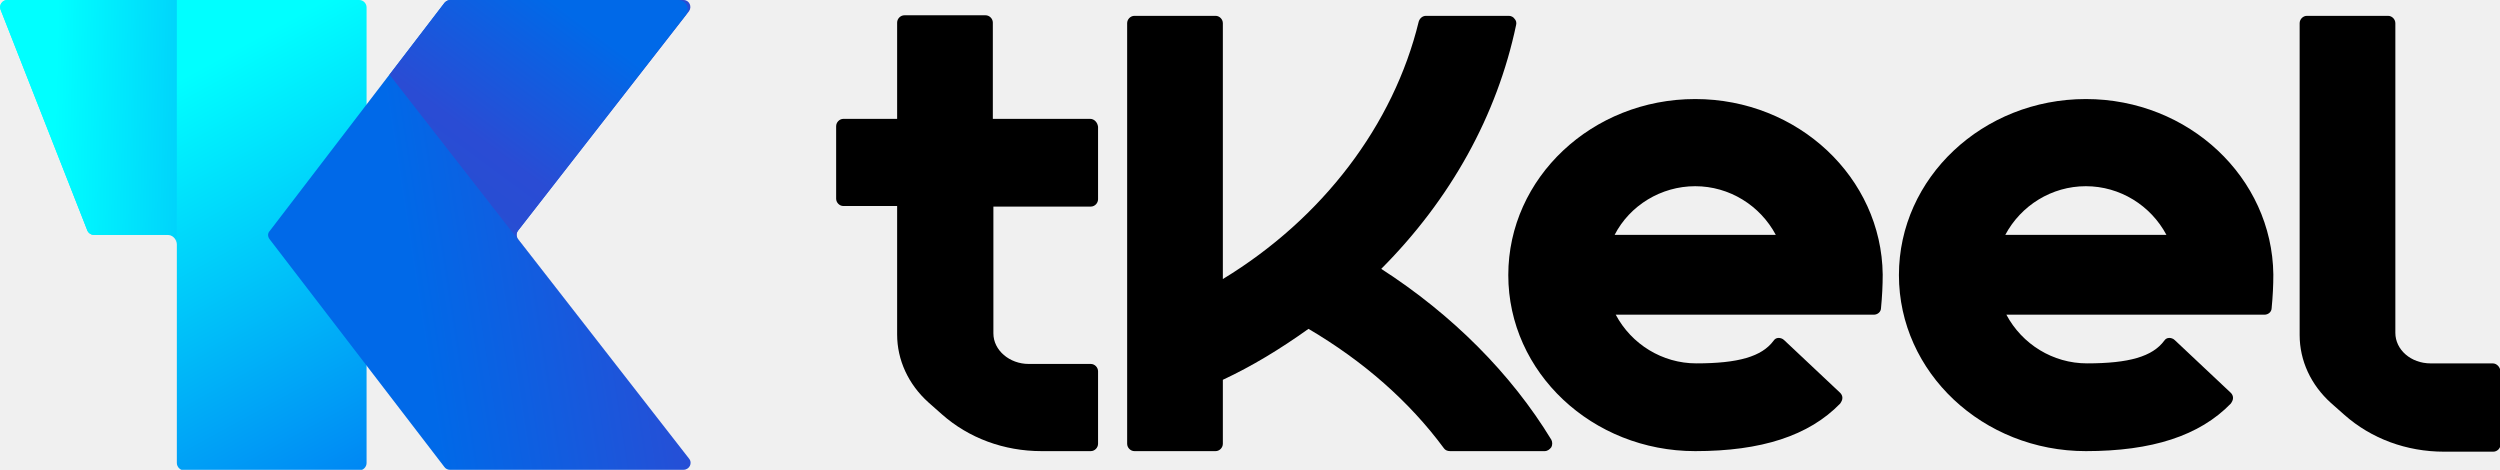
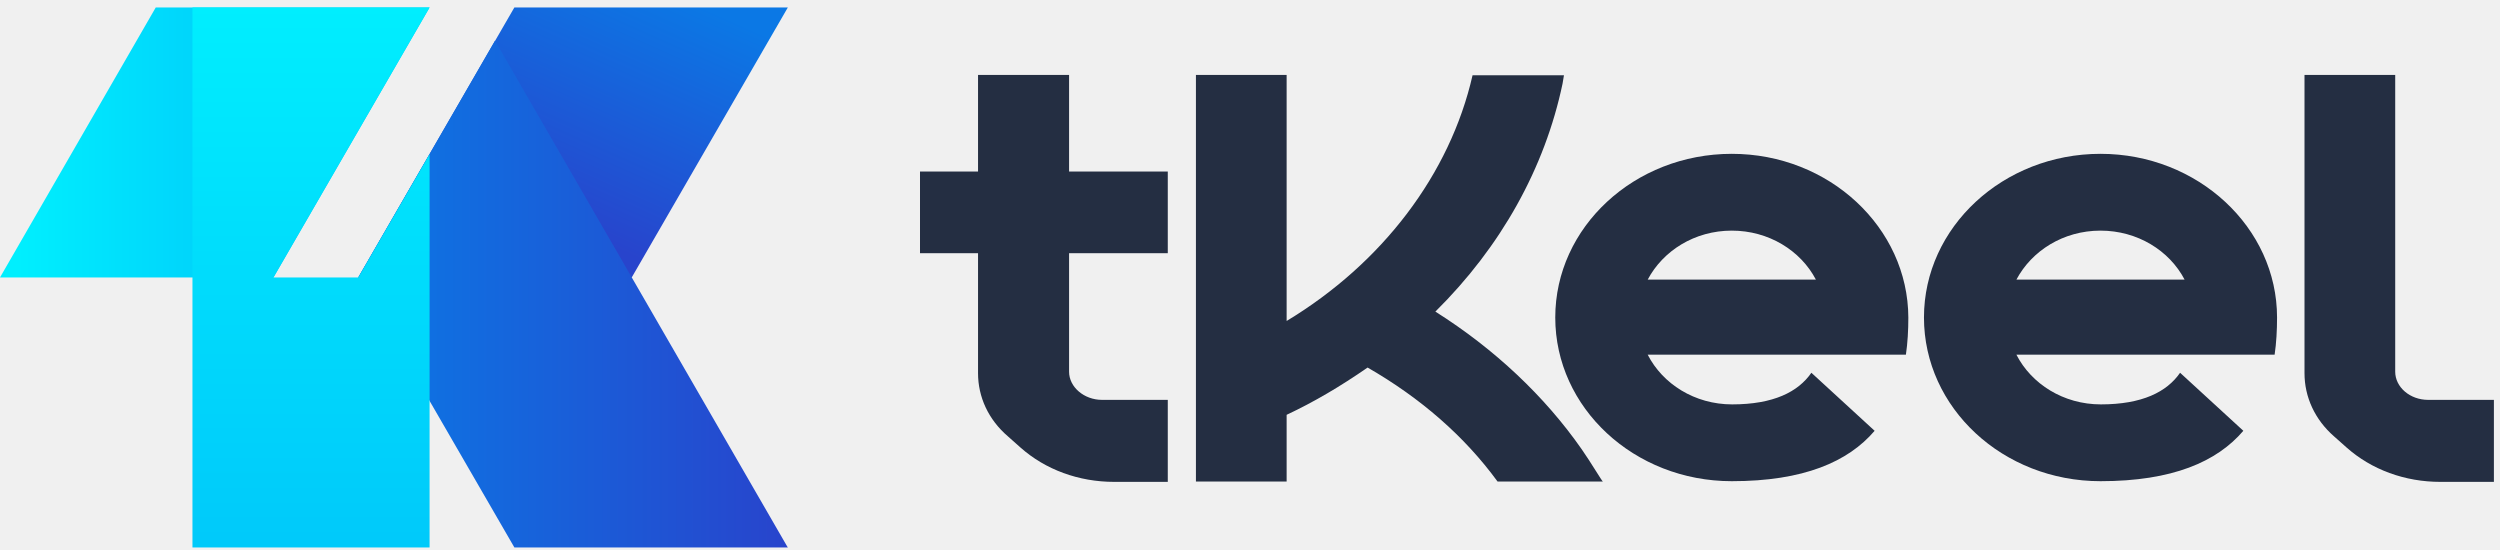
- <svg xmlns="http://www.w3.org/2000/svg" width="149" height="28" viewBox="0 0 149 28" fill="none">
-   <g clip-path="url(#clip0_4409_121438)">
-     <path d="M10.807 0H10.54H0.434C0.133 0 -0.067 0.304 0.033 0.573L5.203 13.73C5.27 13.899 5.437 14 5.604 14H10.107C10.34 14 10.54 14.202 10.54 14.439V27.595C10.54 27.831 10.741 28.034 10.974 28.034H21.414C21.648 28.034 21.848 27.831 21.848 27.595V0.439C21.848 0.202 21.648 0 21.414 0H10.807Z" fill="url(#paint0_linear_4409_121438)" />
-     <path d="M0.434 0C0.133 0 -0.067 0.304 0.033 0.573L5.203 13.73C5.27 13.899 5.437 14 5.604 14H9.84C10.073 14 10.207 14 10.374 14.169C10.54 14.337 10.54 14.573 10.54 14.573V14V13.19V0H0.434Z" fill="url(#paint1_linear_4409_121438)" />
-     <path d="M26.818 0H40.727C41.094 0 41.261 0.405 41.061 0.675L30.887 13.73C30.754 13.899 30.754 14.101 30.887 14.27L41.061 27.325C41.294 27.595 41.094 28 40.727 28H26.818C26.685 28 26.551 27.933 26.485 27.831L16.078 14.27C15.944 14.101 15.944 13.899 16.078 13.764L26.485 0.169C26.584 0.067 26.685 0 26.818 0Z" fill="url(#paint2_linear_4409_121438)" />
-     <path d="M40.861 27.089L30.887 14.27C30.754 14.101 30.754 13.899 30.887 13.73L40.861 0.911C41.161 0.54 40.894 0 40.427 0H26.885C26.718 0 26.551 0.067 26.451 0.236L23.216 4.453L40.861 27.089Z" fill="url(#paint3_linear_4409_121438)" />
-     <path d="M64.977 7.084H59.173V1.349C59.173 1.113 58.973 0.911 58.739 0.911H53.903C53.669 0.911 53.469 1.113 53.469 1.349V7.084H50.267C50.034 7.084 49.834 7.287 49.834 7.523V11.841C49.834 12.077 50.034 12.279 50.267 12.279H53.469V19.937C53.469 21.455 54.136 22.906 55.337 23.985L56.138 24.694C57.739 26.111 59.84 26.887 62.075 26.887H65.01C65.244 26.887 65.444 26.684 65.444 26.448V22.13C65.444 21.894 65.244 21.691 65.01 21.691H61.308C60.174 21.691 59.206 20.882 59.206 19.87V12.313H65.01C65.244 12.313 65.444 12.111 65.444 11.874V7.556C65.411 7.287 65.21 7.084 64.977 7.084Z" fill="black" />
-     <path d="M148.566 21.658H144.864C143.696 21.658 142.763 20.848 142.763 19.836V1.383C142.763 1.147 142.562 0.944 142.329 0.944H137.492C137.259 0.944 137.059 1.147 137.059 1.383V19.971C137.059 21.489 137.726 22.939 138.927 24.019L139.727 24.727C141.328 26.144 143.43 26.92 145.664 26.92H148.6C148.833 26.92 149.033 26.718 149.033 26.482V22.13C149 21.86 148.8 21.658 148.566 21.658Z" fill="black" />
-     <path d="M82.322 16.024C86.458 11.874 89.227 6.882 90.361 1.484C90.394 1.349 90.361 1.214 90.261 1.113C90.194 1.012 90.061 0.944 89.927 0.944H84.99C84.79 0.944 84.624 1.079 84.557 1.282C83.056 7.455 78.82 13.021 72.882 16.631V1.383C72.882 1.147 72.682 0.944 72.449 0.944H67.612C67.379 0.944 67.178 1.147 67.178 1.383V26.448C67.178 26.684 67.379 26.887 67.612 26.887H72.449C72.682 26.887 72.882 26.684 72.882 26.448V22.636C74.617 21.826 76.285 20.814 77.986 19.6C81.255 21.523 83.99 23.918 86.058 26.718C86.124 26.819 86.258 26.887 86.425 26.887H92.062C92.229 26.887 92.362 26.785 92.462 26.65C92.529 26.515 92.529 26.347 92.462 26.212C90.061 22.265 86.558 18.756 82.322 16.024Z" fill="black" />
-     <path d="M101.034 5.903C94.897 5.903 89.894 10.592 89.894 16.395C89.894 22.197 94.897 26.887 101.034 26.887C104.97 26.887 107.806 25.976 109.674 24.053C109.74 23.951 109.807 23.85 109.807 23.715C109.807 23.58 109.74 23.479 109.674 23.412L106.338 20.274C106.238 20.173 106.105 20.14 106.004 20.14C105.871 20.14 105.771 20.207 105.704 20.308C105.004 21.253 103.603 21.657 101.101 21.657C99.067 21.657 97.232 20.511 96.298 18.756H111.675C111.908 18.756 112.109 18.588 112.109 18.352C112.175 17.677 112.209 17.002 112.209 16.361C112.142 10.592 107.172 5.903 101.034 5.903ZM96.231 14C97.132 12.245 99 11.098 101.034 11.098C103.069 11.098 104.904 12.245 105.838 14H96.231Z" fill="black" />
-     <path d="M124.317 5.903C118.179 5.903 113.176 10.592 113.176 16.395C113.176 22.197 118.179 26.887 124.317 26.887C128.253 26.887 131.088 25.976 132.956 24.053C133.023 23.951 133.089 23.85 133.089 23.715C133.089 23.58 133.023 23.479 132.956 23.412L129.62 20.274C129.52 20.173 129.387 20.14 129.287 20.14C129.153 20.14 129.053 20.207 128.987 20.308C128.286 21.253 126.885 21.657 124.384 21.657C122.349 21.657 120.514 20.511 119.58 18.756H134.957C135.191 18.756 135.391 18.588 135.391 18.352C135.458 17.677 135.491 17.002 135.491 16.361C135.424 10.592 130.454 5.903 124.317 5.903ZM119.514 14C120.448 12.245 122.282 11.098 124.317 11.098C126.352 11.098 128.186 12.245 129.12 14H119.514Z" fill="black" />
-   </g>
+ <svg xmlns="http://www.w3.org/2000/svg" width="250" height="55" viewBox="0 0 250 55" fill="none">
+   <path d="M97.803 7.494V17.155H92V25.322H97.803V37.311C97.803 39.709 98.846 41.968 100.792 43.636L102.043 44.748C104.545 46.972 107.881 48.188 111.426 48.188H116.778V39.987H110.21C108.403 39.987 106.908 38.701 106.908 37.172V25.322H116.778V17.155H106.908V7.494H97.803Z" fill="#242E42" />
+   <path fill-rule="evenodd" clip-rule="evenodd" d="M173.18 15.383C163.449 15.383 155.526 22.715 155.526 31.751C155.526 40.786 163.415 48.119 173.18 48.119C180.373 48.119 184.822 46.173 187.463 43.08L181.138 37.276C179.817 39.188 177.35 40.439 173.215 40.439C169.461 40.439 166.264 38.388 164.77 35.469H190.59C190.764 34.288 190.834 33.037 190.834 31.751C190.799 22.75 182.91 15.383 173.18 15.383ZM164.77 27.963C166.299 25.078 169.461 23.063 173.18 23.063C176.863 23.063 180.061 25.044 181.59 27.963H164.77Z" fill="#242E42" />
+   <path d="M239.521 37.172C239.521 38.701 240.98 39.987 242.822 39.987H249.39V48.188H244.038C240.494 48.188 237.157 46.972 234.655 44.748L233.404 43.636C231.493 41.968 230.45 39.709 230.45 37.311V7.494H239.521V37.172Z" fill="#242E42" />
+   <path d="M158.167 44.922C154.483 39.639 149.479 34.913 143.537 31.16C150.105 24.661 154.483 16.808 156.256 8.363L156.395 7.529H147.255C144.996 17.433 138.22 26.329 128.663 32.098V7.494H119.593V48.154H128.663V41.481C131.408 40.195 134.049 38.632 136.76 36.755C142.077 39.813 146.456 43.636 149.757 48.154H160.287C160.254 48.154 159.968 47.7 159.587 47.096C159.158 46.417 158.609 45.547 158.167 44.922Z" fill="#242E42" />
+   <path fill-rule="evenodd" clip-rule="evenodd" d="M192.397 31.751C192.397 22.715 200.321 15.383 210.051 15.383C219.782 15.383 227.705 22.75 227.705 31.751C227.705 33.037 227.636 34.288 227.462 35.469H201.641C203.136 38.388 206.333 40.439 210.086 40.439C214.221 40.439 216.689 39.188 218.009 37.276L224.334 43.08C221.693 46.173 217.245 48.119 210.051 48.119C200.286 48.119 192.397 40.786 192.397 31.751ZM210.051 23.063C206.333 23.063 203.17 25.078 201.641 27.963H218.461C216.932 25.044 213.735 23.063 210.051 23.063Z" fill="#242E42" />
+   <path d="M15.577 0.744L0 27.744H27.346L42.958 0.744H15.577Z" fill="url(#paint0_linear_2785_118475)" />
+   <path d="M51.438 0.744L35.827 27.744H63.173L78.785 0.744H51.438Z" fill="url(#paint1_linear_2785_118475)" />
+   <path d="M78.715 54.64L49.5 4.067L35.827 27.744L35.896 27.883L51.438 54.744H78.785L78.715 54.64Z" fill="url(#paint2_linear_2785_118475)" />
+   <path d="M19.246 54.744V0.744H42.958L27.346 27.744H35.827L42.958 15.412V54.744H19.246Z" fill="url(#paint3_linear_2785_118475)" />
  <defs>
-     <linearGradient id="paint0_linear_4409_121438" x1="7.931" y1="-1.387" x2="25.524" y2="30.741" gradientUnits="userSpaceOnUse">
-       <stop offset="0.183" stop-color="#00FFFF" />
-       <stop offset="1" stop-color="#0073F2" />
+     <linearGradient id="paint0_linear_2785_118475" x1="1.785" y1="14.25" x2="26.717" y2="14.25" gradientUnits="userSpaceOnUse">
+       <stop stop-color="#00EFFE" />
+       <stop offset="0.999" stop-color="#00CAFA" />
    </linearGradient>
-     <linearGradient id="paint1_linear_4409_121438" x1="-1.945" y1="6.95" x2="27.208" y2="7.717" gradientUnits="userSpaceOnUse">
-       <stop offset="0.179" stop-color="#00FFFF" />
-       <stop offset="1" stop-color="#0073F2" />
+     <linearGradient id="paint1_linear_2785_118475" x1="65.5" y1="-1.5" x2="55" y2="22" gradientUnits="userSpaceOnUse">
+       <stop stop-color="#0B78E5" />
+       <stop offset="1" stop-color="#2844CC" />
    </linearGradient>
-     <linearGradient id="paint2_linear_4409_121438" x1="20.272" y1="16.152" x2="69.61" y2="8.482" gradientUnits="userSpaceOnUse">
-       <stop offset="0.084" stop-color="#0069E8" />
-       <stop offset="0.409" stop-color="#2A4CD4" />
-       <stop offset="1" stop-color="#1C55CD" />
+     <linearGradient id="paint2_linear_2785_118475" x1="35.835" y1="29.411" x2="78.775" y2="29.411" gradientUnits="userSpaceOnUse">
+       <stop stop-color="#0B78E5" />
+       <stop offset="1" stop-color="#2844CC" />
    </linearGradient>
-     <linearGradient id="paint3_linear_4409_121438" x1="41.154" y1="3.108" x2="24.239" y2="26.092" gradientUnits="userSpaceOnUse">
-       <stop offset="0.084" stop-color="#0069E8" />
-       <stop offset="0.409" stop-color="#2A4CD4" />
-       <stop offset="1" stop-color="#1C55CD" />
+     <linearGradient id="paint3_linear_2785_118475" x1="31.097" y1="-0.87" x2="31.097" y2="54.019" gradientUnits="userSpaceOnUse">
+       <stop stop-color="#00EFFE" />
+       <stop offset="0.999" stop-color="#00CAFA" />
    </linearGradient>
-     <clipPath id="clip0_4409_121438">
-       <rect width="149" height="28" fill="white" />
-     </clipPath>
  </defs>
</svg>
